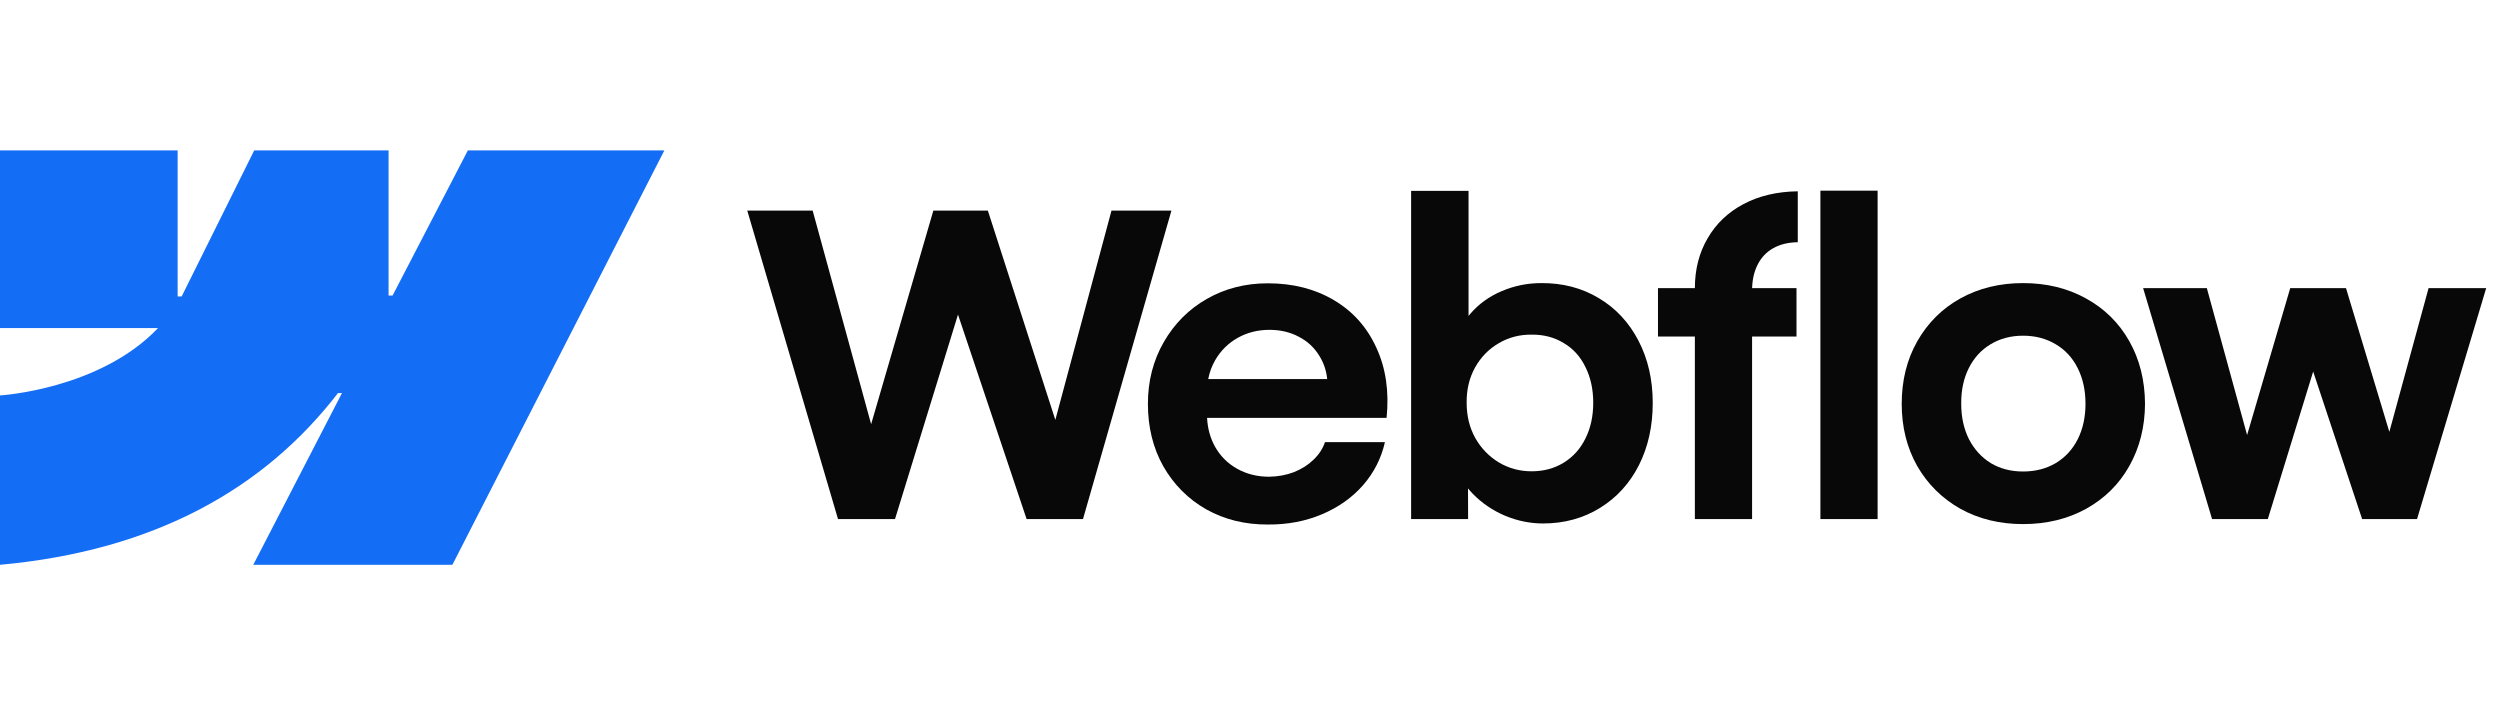
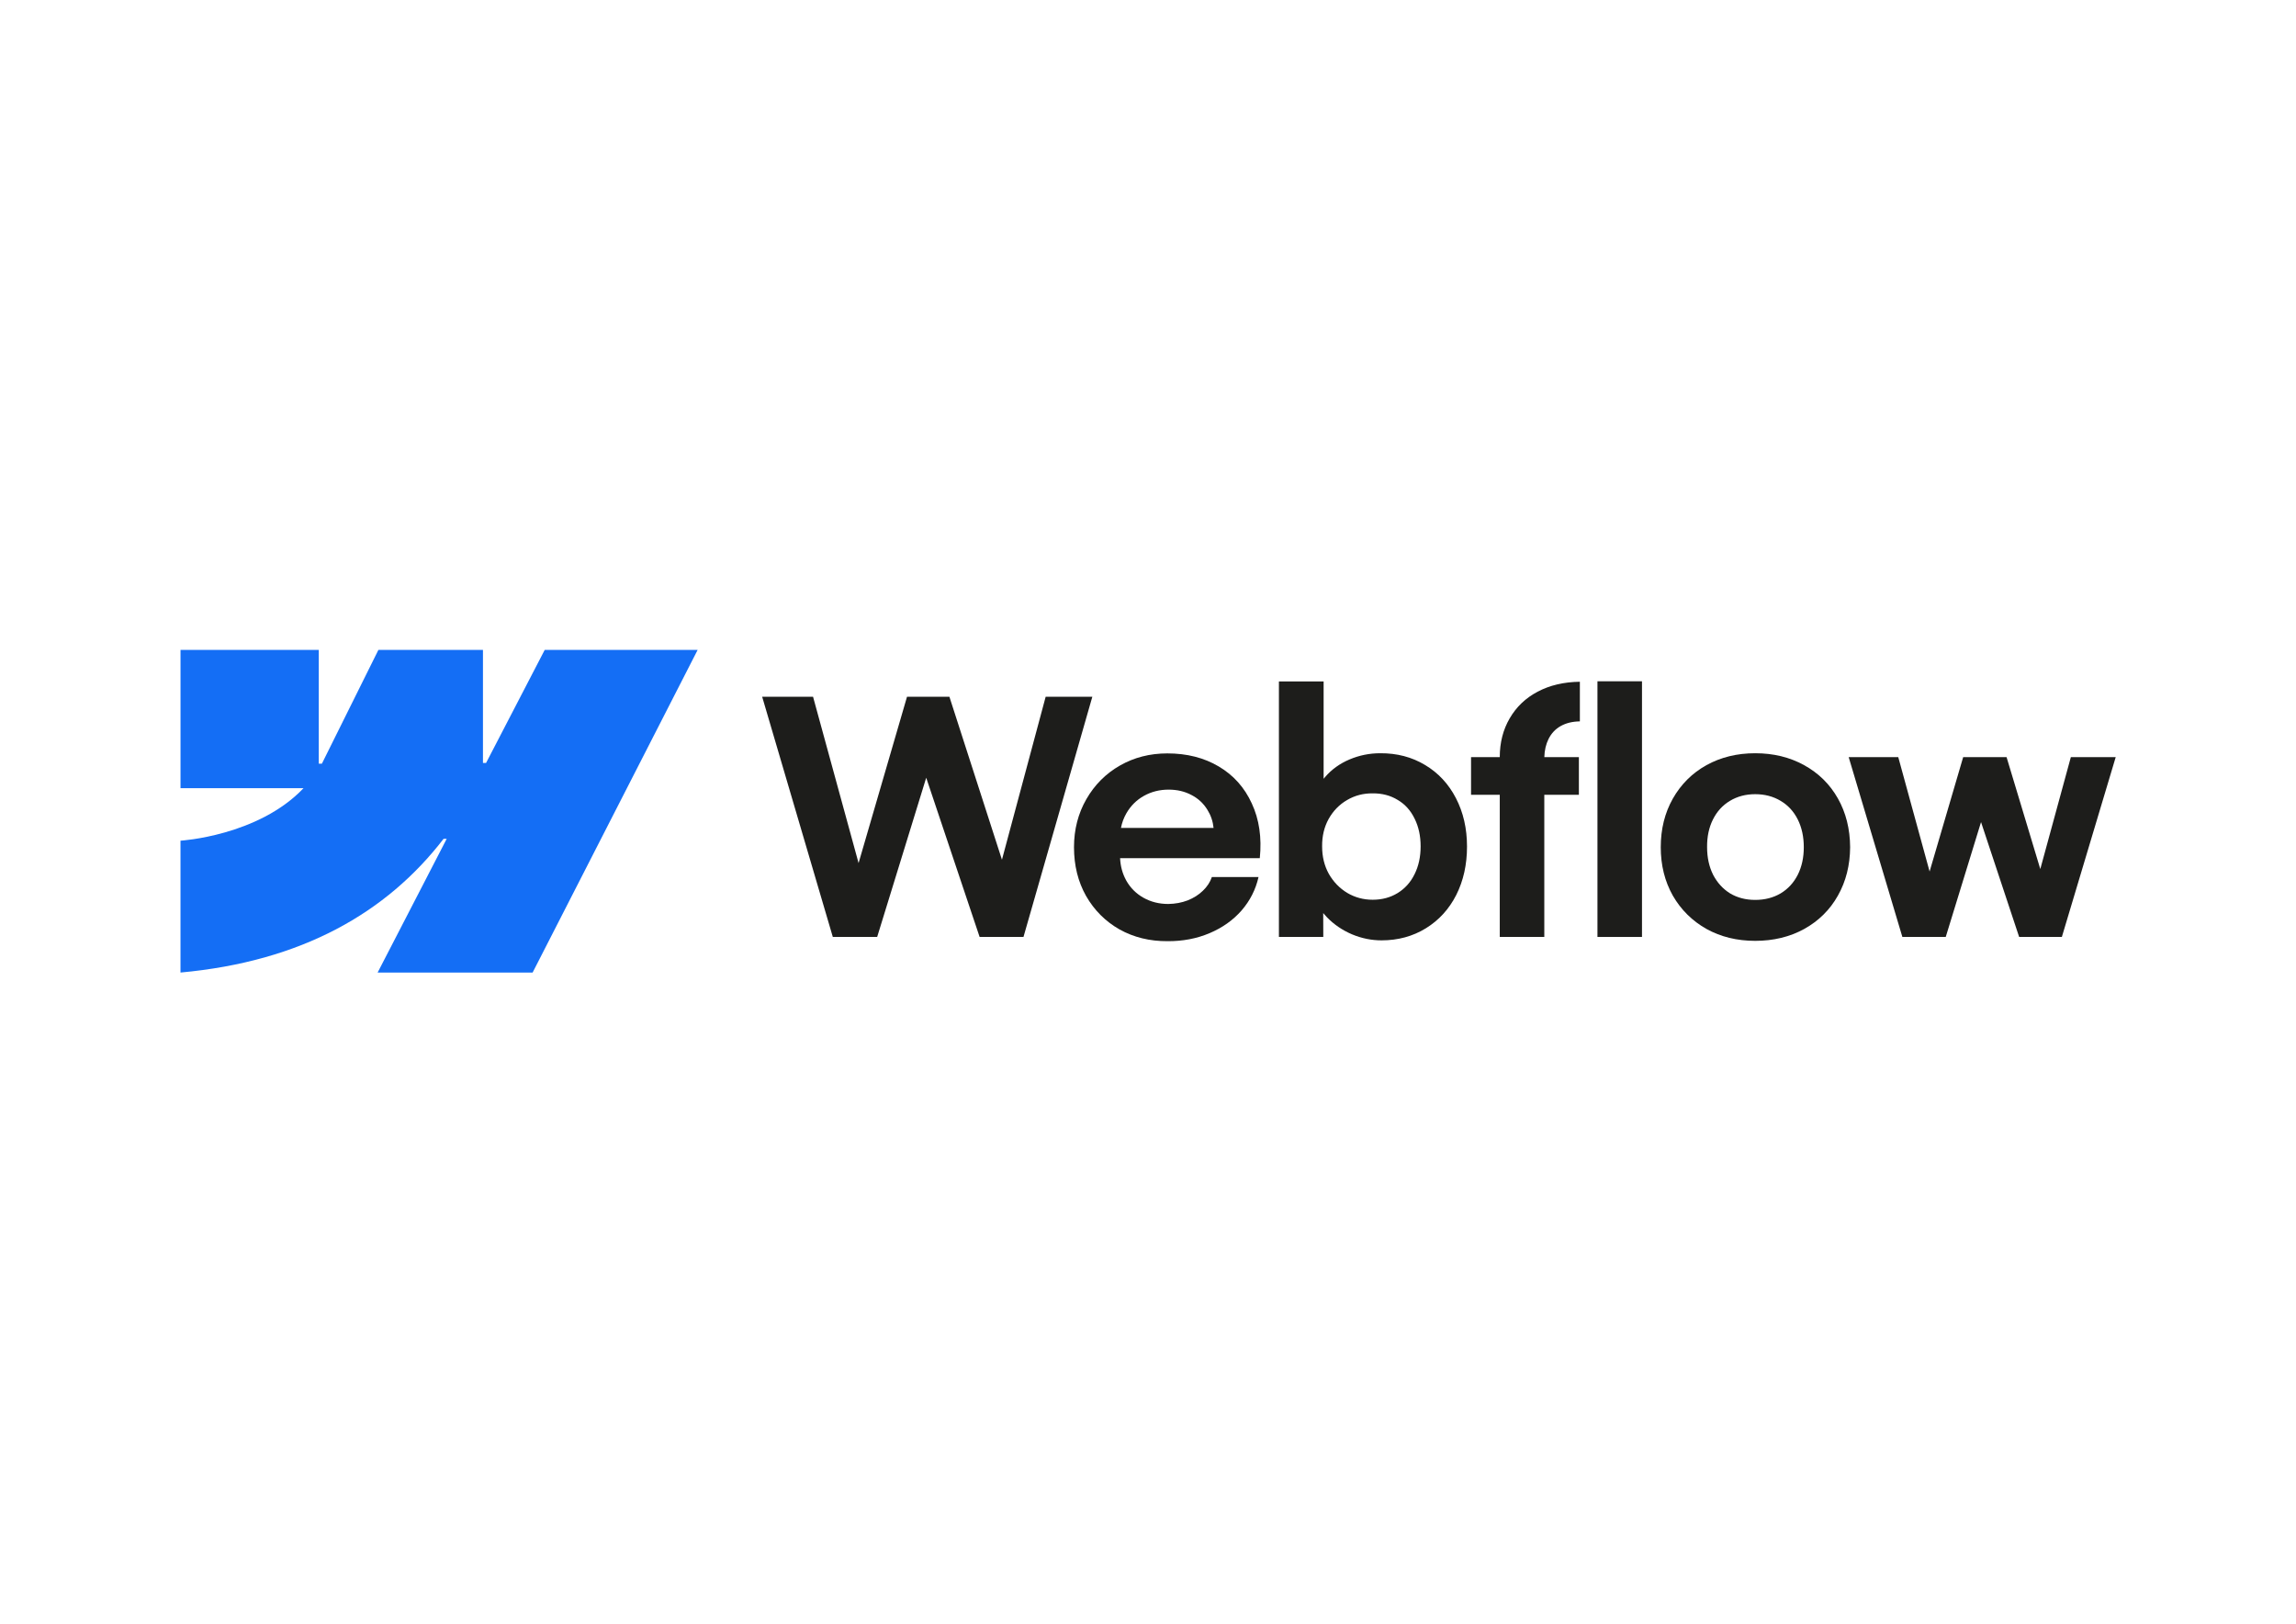
- <svg xmlns="http://www.w3.org/2000/svg" width="168" height="48" fill="none" viewBox="0 0 168 48" id="webflow">
-   <path fill="#146EF5" fill-rule="evenodd" d="M44.646 10.106L30.4 37.955H17.019L22.981 26.413H22.714C17.795 32.798 10.456 37.001 0 37.955V26.573C0 26.573 6.689 26.178 10.622 22.044H0V10.106H11.938V19.924L12.206 19.923L17.084 10.106H26.112V19.862L26.38 19.862L31.441 10.106H44.646Z" clip-rule="evenodd" />
-   <path fill="#080808" d="M122.331 34.881H126.175V12.813H122.331V34.881Z" />
-   <path fill="#080808" fill-rule="evenodd" d="M101.136 34.656C101.972 35.003 102.821 35.177 103.685 35.177C105.112 35.177 106.389 34.83 107.516 34.135C108.642 33.44 109.515 32.483 110.135 31.262C110.755 30.032 111.064 28.638 111.064 27.079C111.064 25.521 110.745 24.127 110.107 22.897C109.468 21.667 108.581 20.714 107.445 20.038C106.309 19.353 105.018 19.015 103.572 19.024C102.652 19.024 101.77 19.202 100.925 19.559C100.08 19.916 99.376 20.423 98.812 21.08C98.769 21.13 98.727 21.181 98.686 21.232V12.828H94.827V34.881H98.657L98.65 32.821C98.749 32.943 98.855 33.061 98.967 33.177C99.578 33.806 100.3 34.299 101.136 34.656ZM105.079 31.093C104.45 31.478 103.732 31.671 102.925 31.671C102.127 31.671 101.394 31.473 100.728 31.079C100.061 30.675 99.531 30.126 99.136 29.431C98.751 28.736 98.559 27.948 98.559 27.065C98.549 26.183 98.737 25.394 99.122 24.699C99.516 23.995 100.047 23.451 100.714 23.066C101.38 22.672 102.117 22.479 102.925 22.488C103.732 22.479 104.45 22.667 105.079 23.052C105.718 23.427 106.206 23.967 106.544 24.671C106.891 25.366 107.065 26.164 107.065 27.065C107.065 27.967 106.891 28.765 106.544 29.459C106.206 30.154 105.718 30.699 105.079 31.093Z" clip-rule="evenodd" />
-   <path fill="#080808" d="M50.216 14.151H54.61L58.54 28.506L62.722 14.151H66.383L70.918 28.218L74.692 14.151H78.72L72.777 34.881H68.988L64.377 21.14L60.145 34.881H56.314L50.216 14.151Z" />
-   <path fill="#080808" fill-rule="evenodd" d="M85.208 35.248C83.678 35.257 82.298 34.919 81.068 34.233C79.847 33.539 78.885 32.576 78.181 31.347C77.486 30.117 77.139 28.713 77.139 27.136C77.139 25.605 77.496 24.221 78.209 22.981C78.923 21.742 79.89 20.775 81.11 20.08C82.331 19.386 83.692 19.038 85.194 19.038C86.884 19.038 88.363 19.414 89.63 20.165C90.907 20.916 91.86 21.981 92.489 23.361C93.127 24.732 93.358 26.305 93.179 28.079H81.116C81.15 28.786 81.326 29.429 81.645 30.009C82.002 30.647 82.5 31.145 83.138 31.501C83.776 31.858 84.49 32.036 85.279 32.036C85.88 32.027 86.438 31.924 86.954 31.727C87.471 31.52 87.907 31.243 88.264 30.896C88.63 30.549 88.889 30.154 89.039 29.713H93.067C92.823 30.793 92.334 31.755 91.602 32.6C90.87 33.435 89.95 34.088 88.842 34.557C87.734 35.027 86.523 35.257 85.208 35.248ZM81.659 24.206C81.434 24.599 81.279 25.021 81.192 25.474H89.188C89.13 24.902 88.954 24.381 88.659 23.911C88.321 23.357 87.861 22.93 87.278 22.629C86.696 22.319 86.039 22.165 85.307 22.165C84.528 22.165 83.819 22.343 83.18 22.7C82.542 23.056 82.035 23.559 81.659 24.206Z" clip-rule="evenodd" />
-   <path fill="#080808" d="M113.895 19.362C113.895 18.104 114.182 16.987 114.754 16.01C115.327 15.024 116.13 14.259 117.162 13.715C118.204 13.161 119.42 12.874 120.81 12.856V16.278C120.162 16.287 119.608 16.423 119.148 16.686C118.697 16.94 118.35 17.311 118.106 17.799C117.881 18.248 117.76 18.769 117.742 19.362H120.725V22.615H117.74V34.881H113.895V22.615H111.416V19.362H113.895Z" />
-   <path fill="#080808" fill-rule="evenodd" d="M135.949 35.219C134.381 35.219 132.977 34.877 131.738 34.191C130.508 33.496 129.541 32.539 128.837 31.318C128.142 30.088 127.795 28.694 127.795 27.136C127.795 25.568 128.142 24.169 128.837 22.939C129.541 21.7 130.508 20.737 131.738 20.052C132.977 19.367 134.381 19.024 135.949 19.024C137.526 19.024 138.934 19.367 140.174 20.052C141.422 20.737 142.394 21.695 143.089 22.925C143.783 24.155 144.136 25.558 144.145 27.136C144.136 28.694 143.783 30.088 143.089 31.318C142.403 32.539 141.436 33.496 140.188 34.191C138.939 34.877 137.526 35.219 135.949 35.219ZM135.949 31.685C136.775 31.685 137.507 31.497 138.146 31.121C138.784 30.736 139.277 30.201 139.624 29.516C139.972 28.821 140.145 28.028 140.145 27.136C140.145 26.235 139.972 25.436 139.624 24.742C139.277 24.047 138.784 23.512 138.146 23.136C137.507 22.751 136.775 22.559 135.949 22.559C135.132 22.559 134.404 22.751 133.766 23.136C133.137 23.512 132.649 24.047 132.301 24.742C131.954 25.436 131.785 26.235 131.794 27.136C131.794 28.028 131.968 28.821 132.315 29.516C132.672 30.201 133.16 30.736 133.78 31.121C134.409 31.497 135.132 31.685 135.949 31.685Z" clip-rule="evenodd" />
-   <path fill="#080808" d="M148.299 19.362H144.018L148.651 34.881H152.398L155.445 24.969L158.735 34.881H162.425L167.072 19.362H163.2L160.564 29.022L157.651 19.362H153.904L151.005 29.235L148.299 19.362Z" />
+ <svg xmlns="http://www.w3.org/2000/svg" version="1.0" id="katman_1" x="0px" y="0px" viewBox="0 0 841.89 595.28" style="enable-background:new 0 0 841.89 595.28;" xml:space="preserve">
+   <style type="text/css">
+ 	.st0{fill-rule:evenodd;clip-rule:evenodd;fill:#146EF5;}
+ 	.st1{fill:#1D1D1B;}
+ 	.st2{fill-rule:evenodd;clip-rule:evenodd;fill:#1D1D1B;}
+ </style>
+   <path class="st0" d="M255.81,238.27l-60.51,118.28h-56.83l25.32-49.02h-1.14c-20.89,27.12-52.06,44.97-96.47,49.02v-48.34  c0,0,28.41-1.68,45.11-19.24H66.19v-50.7h50.7v41.7l1.14,0l20.72-41.7h38.34v41.44l1.14,0l21.5-41.44H255.81z" />
+   <path class="st1" d="M585.75,343.5h16.33v-93.73h-16.33V343.5z" />
+   <path class="st2" d="M495.74,342.54c3.55,1.48,7.16,2.21,10.83,2.21c6.06,0,11.48-1.48,16.27-4.43c4.78-2.95,8.49-7.02,11.13-12.2  c2.63-5.22,3.95-11.15,3.95-17.76c0-6.62-1.36-12.54-4.07-17.76c-2.71-5.22-6.48-9.27-11.31-12.14c-4.82-2.91-10.31-4.35-16.45-4.31  c-3.91,0-7.66,0.76-11.24,2.27c-3.59,1.52-6.58,3.67-8.97,6.46c-0.18,0.21-0.36,0.43-0.54,0.64v-35.69h-16.39v93.67h16.27  l-0.03-8.75c0.42,0.52,0.87,1.02,1.35,1.51C489.12,338.93,492.19,341.02,495.74,342.54z M512.48,327.41  c-2.67,1.63-5.72,2.45-9.15,2.45c-3.39,0-6.5-0.84-9.33-2.51c-2.83-1.72-5.08-4.05-6.76-7c-1.63-2.95-2.45-6.3-2.45-10.05  c-0.04-3.75,0.76-7.1,2.39-10.05c1.67-2.99,3.93-5.3,6.76-6.94c2.83-1.67,5.96-2.49,9.39-2.45c3.43-0.04,6.48,0.76,9.15,2.39  c2.71,1.59,4.78,3.89,6.22,6.88c1.48,2.95,2.21,6.34,2.21,10.17c0,3.83-0.74,7.22-2.21,10.17  C517.27,323.42,515.2,325.73,512.48,327.41z" />
+   <path class="st1" d="M279.47,255.45h18.66l16.69,60.97l17.76-60.97h15.55l19.26,59.74l16.03-59.74h17.11l-25.24,88.04H359.2  l-19.58-58.36l-17.98,58.36h-16.27L279.47,255.45z" />
+   <path class="st2" d="M428.09,345.05c-6.5,0.04-12.36-1.4-17.59-4.31c-5.18-2.95-9.27-7.04-12.26-12.26  c-2.95-5.22-4.43-11.18-4.43-17.88c0-6.5,1.52-12.38,4.55-17.64c3.03-5.26,7.14-9.37,12.32-12.32c5.18-2.95,10.97-4.43,17.35-4.43  c7.18,0,13.46,1.59,18.84,4.78c5.42,3.19,9.47,7.72,12.14,13.58c2.71,5.82,3.69,12.5,2.93,20.04h-51.23c0.14,3,0.89,5.73,2.25,8.19  c1.52,2.71,3.63,4.82,6.34,6.34c2.71,1.52,5.74,2.27,9.09,2.27c2.55-0.04,4.92-0.48,7.12-1.32c2.19-0.88,4.05-2.05,5.56-3.53  c1.56-1.48,2.65-3.15,3.29-5.02h17.11c-1.04,4.59-3.11,8.67-6.22,12.26c-3.11,3.55-7.02,6.32-11.72,8.31  C438.82,344.11,433.67,345.09,428.09,345.05z M413.02,298.16c-0.96,1.67-1.62,3.46-1.99,5.38h33.96c-0.25-2.43-1-4.64-2.25-6.64  c-1.44-2.35-3.39-4.17-5.86-5.44c-2.47-1.32-5.26-1.97-8.37-1.97c-3.31,0-6.32,0.76-9.03,2.27  C416.76,293.27,414.61,295.41,413.02,298.16z" />
+   <path class="st1" d="M549.93,277.58c0-5.34,1.22-10.09,3.65-14.24c2.43-4.19,5.84-7.44,10.23-9.75c4.43-2.35,9.59-3.57,15.49-3.65  v14.53c-2.75,0.04-5.1,0.62-7.06,1.73c-1.91,1.08-3.39,2.65-4.43,4.73c-0.95,1.91-1.47,4.12-1.54,6.64h12.67v13.82h-12.68v52.1  h-16.33v-52.1H539.4v-13.82H549.93z" />
+   <path class="st2" d="M643.59,344.93c-6.66,0-12.62-1.46-17.88-4.37c-5.22-2.95-9.33-7.02-12.32-12.2  c-2.95-5.22-4.43-11.14-4.43-17.76c0-6.66,1.48-12.6,4.43-17.82c2.99-5.26,7.1-9.35,12.32-12.26c5.26-2.91,11.22-4.37,17.88-4.37  c6.7,0,12.68,1.46,17.94,4.37c5.3,2.91,9.43,6.98,12.38,12.2c2.95,5.22,4.45,11.18,4.49,17.88c-0.04,6.62-1.54,12.54-4.49,17.76  c-2.91,5.18-7.02,9.25-12.32,12.2C656.29,343.48,650.29,344.93,643.59,344.93z M643.59,329.92c3.51,0,6.62-0.8,9.33-2.39  c2.71-1.63,4.8-3.91,6.28-6.82c1.48-2.95,2.21-6.32,2.21-10.11c0-3.83-0.74-7.22-2.21-10.17c-1.48-2.95-3.57-5.22-6.28-6.82  c-2.71-1.63-5.82-2.45-9.33-2.45c-3.47,0-6.56,0.82-9.27,2.45c-2.67,1.6-4.75,3.87-6.22,6.82c-1.48,2.95-2.19,6.34-2.15,10.17  c0,3.79,0.74,7.16,2.21,10.11c1.52,2.91,3.59,5.18,6.22,6.82C637.05,329.12,640.12,329.92,643.59,329.92z" />
+   <path class="st1" d="M696.05,277.58h-18.18l19.68,65.91h15.91l12.94-42.1l13.97,42.1h15.67l19.74-65.91h-16.45l-11.2,41.03  l-12.37-41.03h-15.91l-12.31,41.93L696.05,277.58z" />
</svg>
